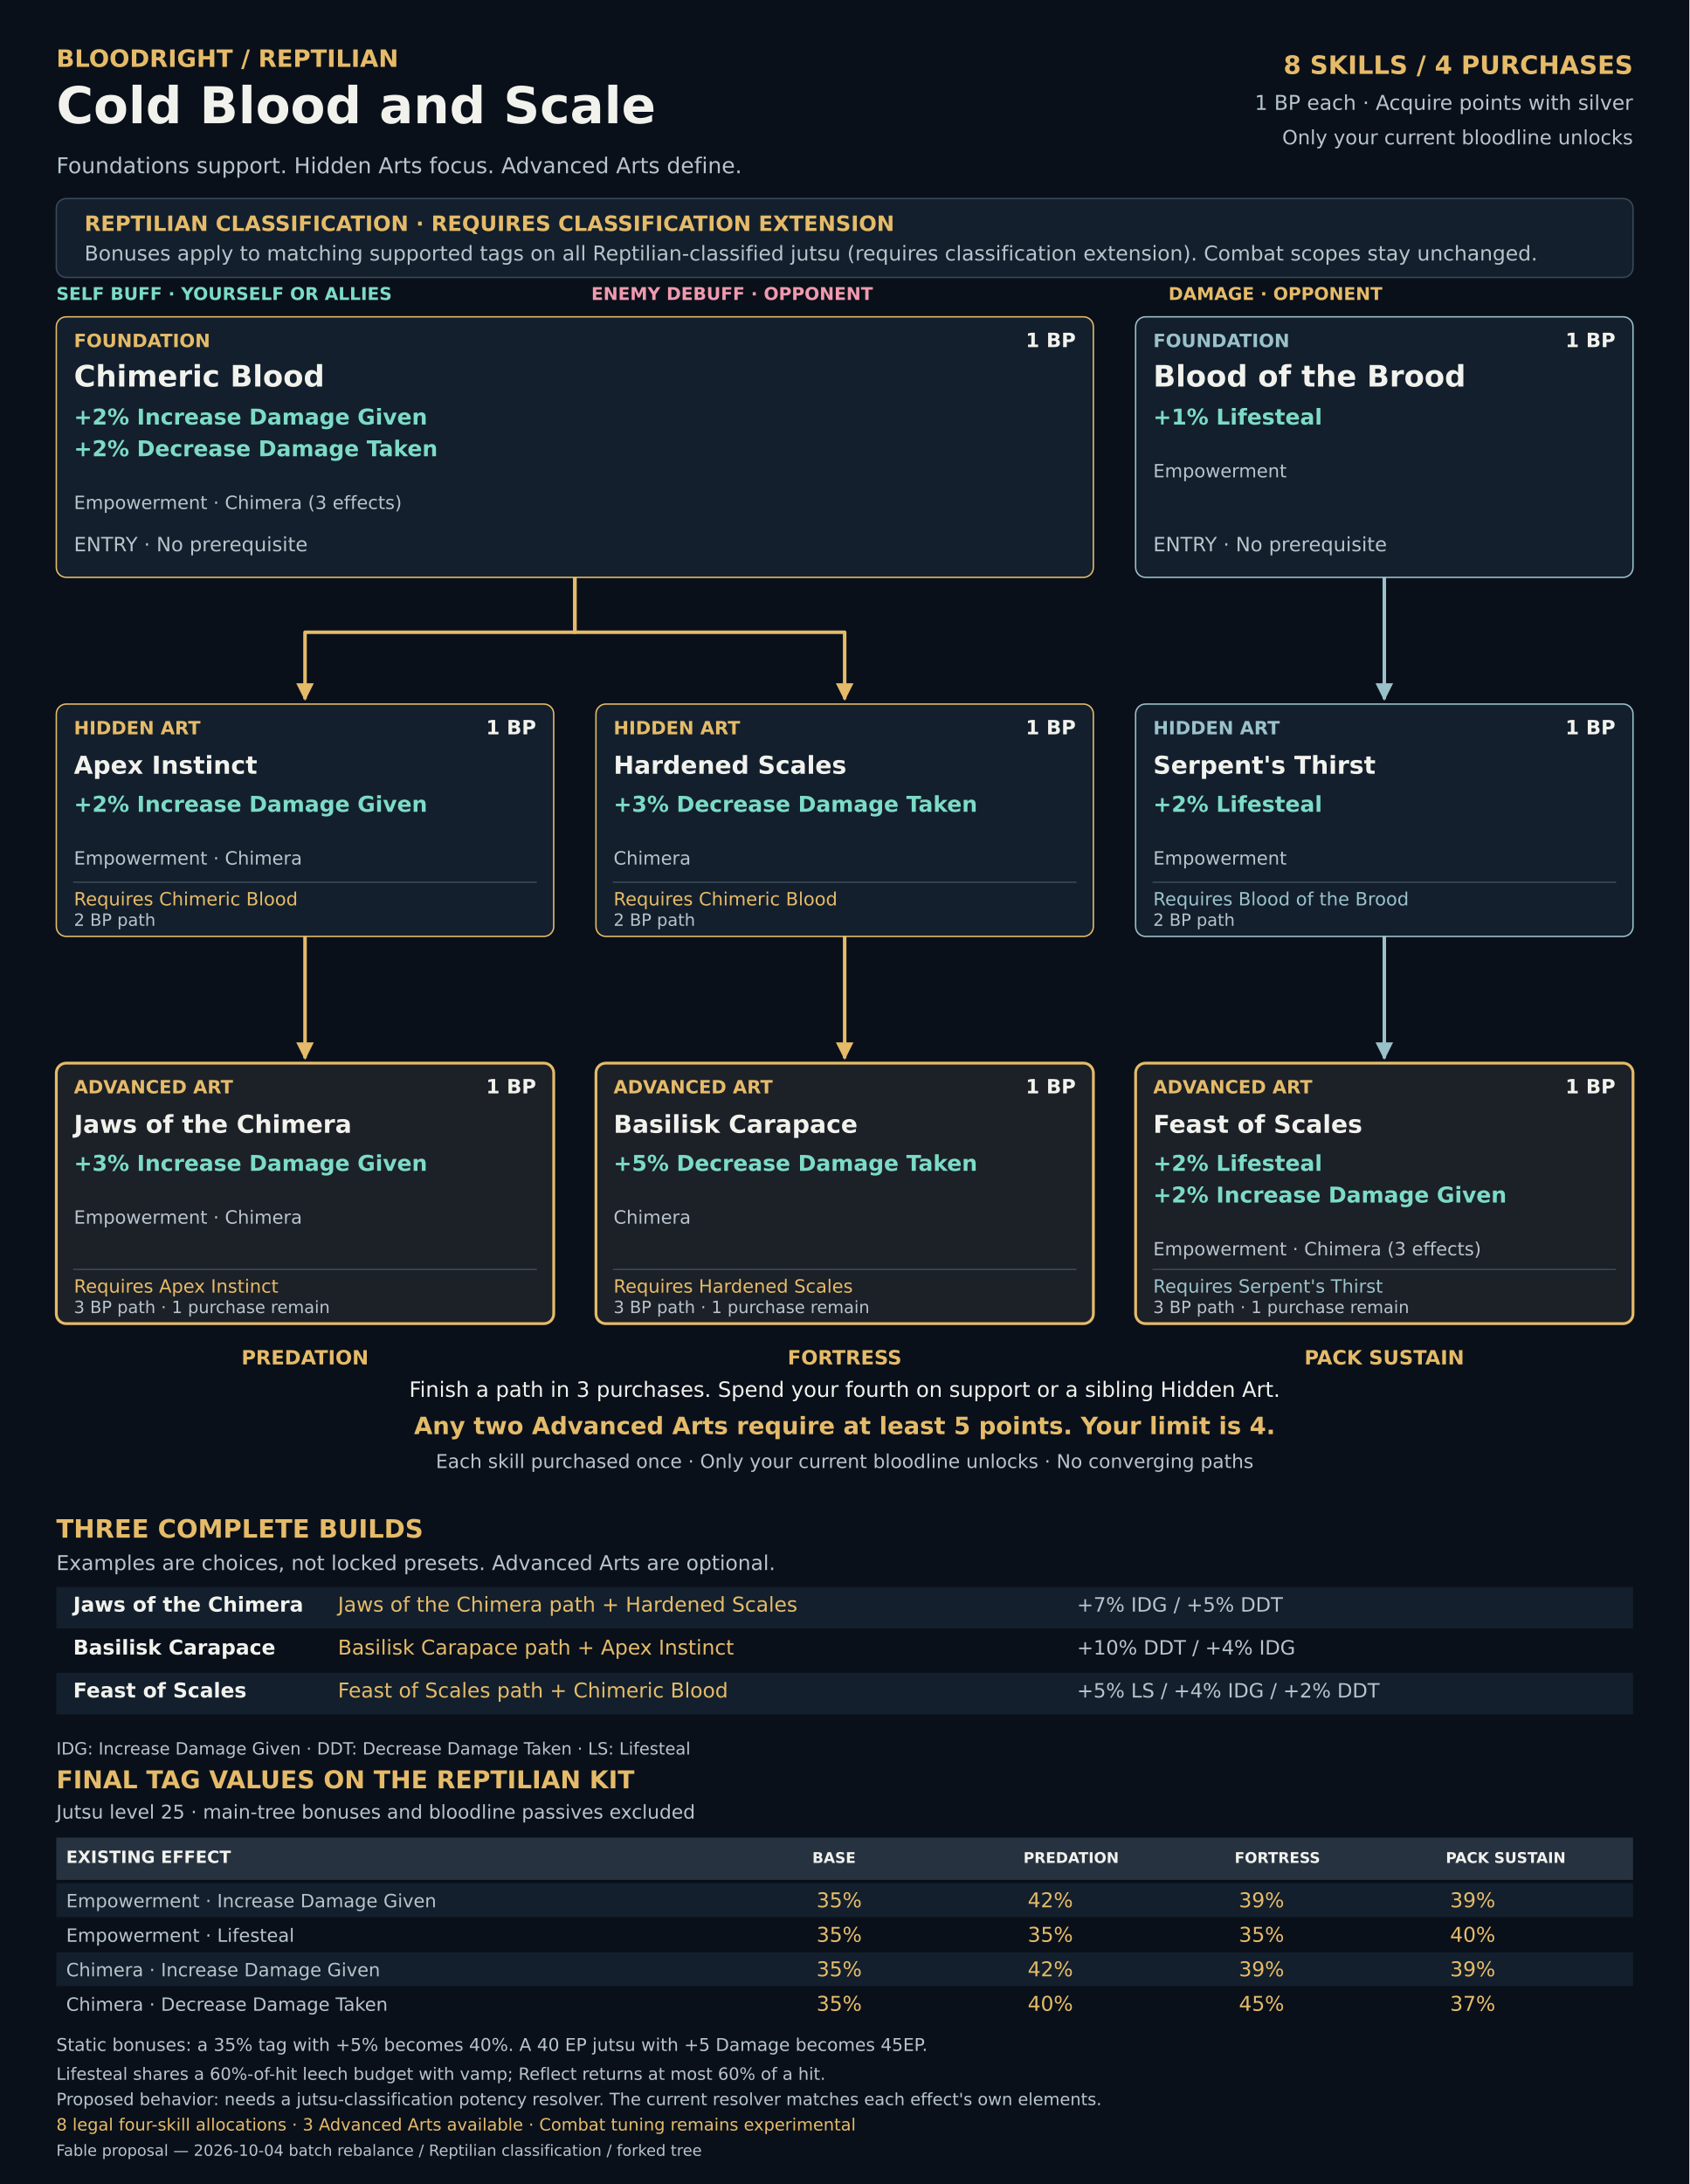
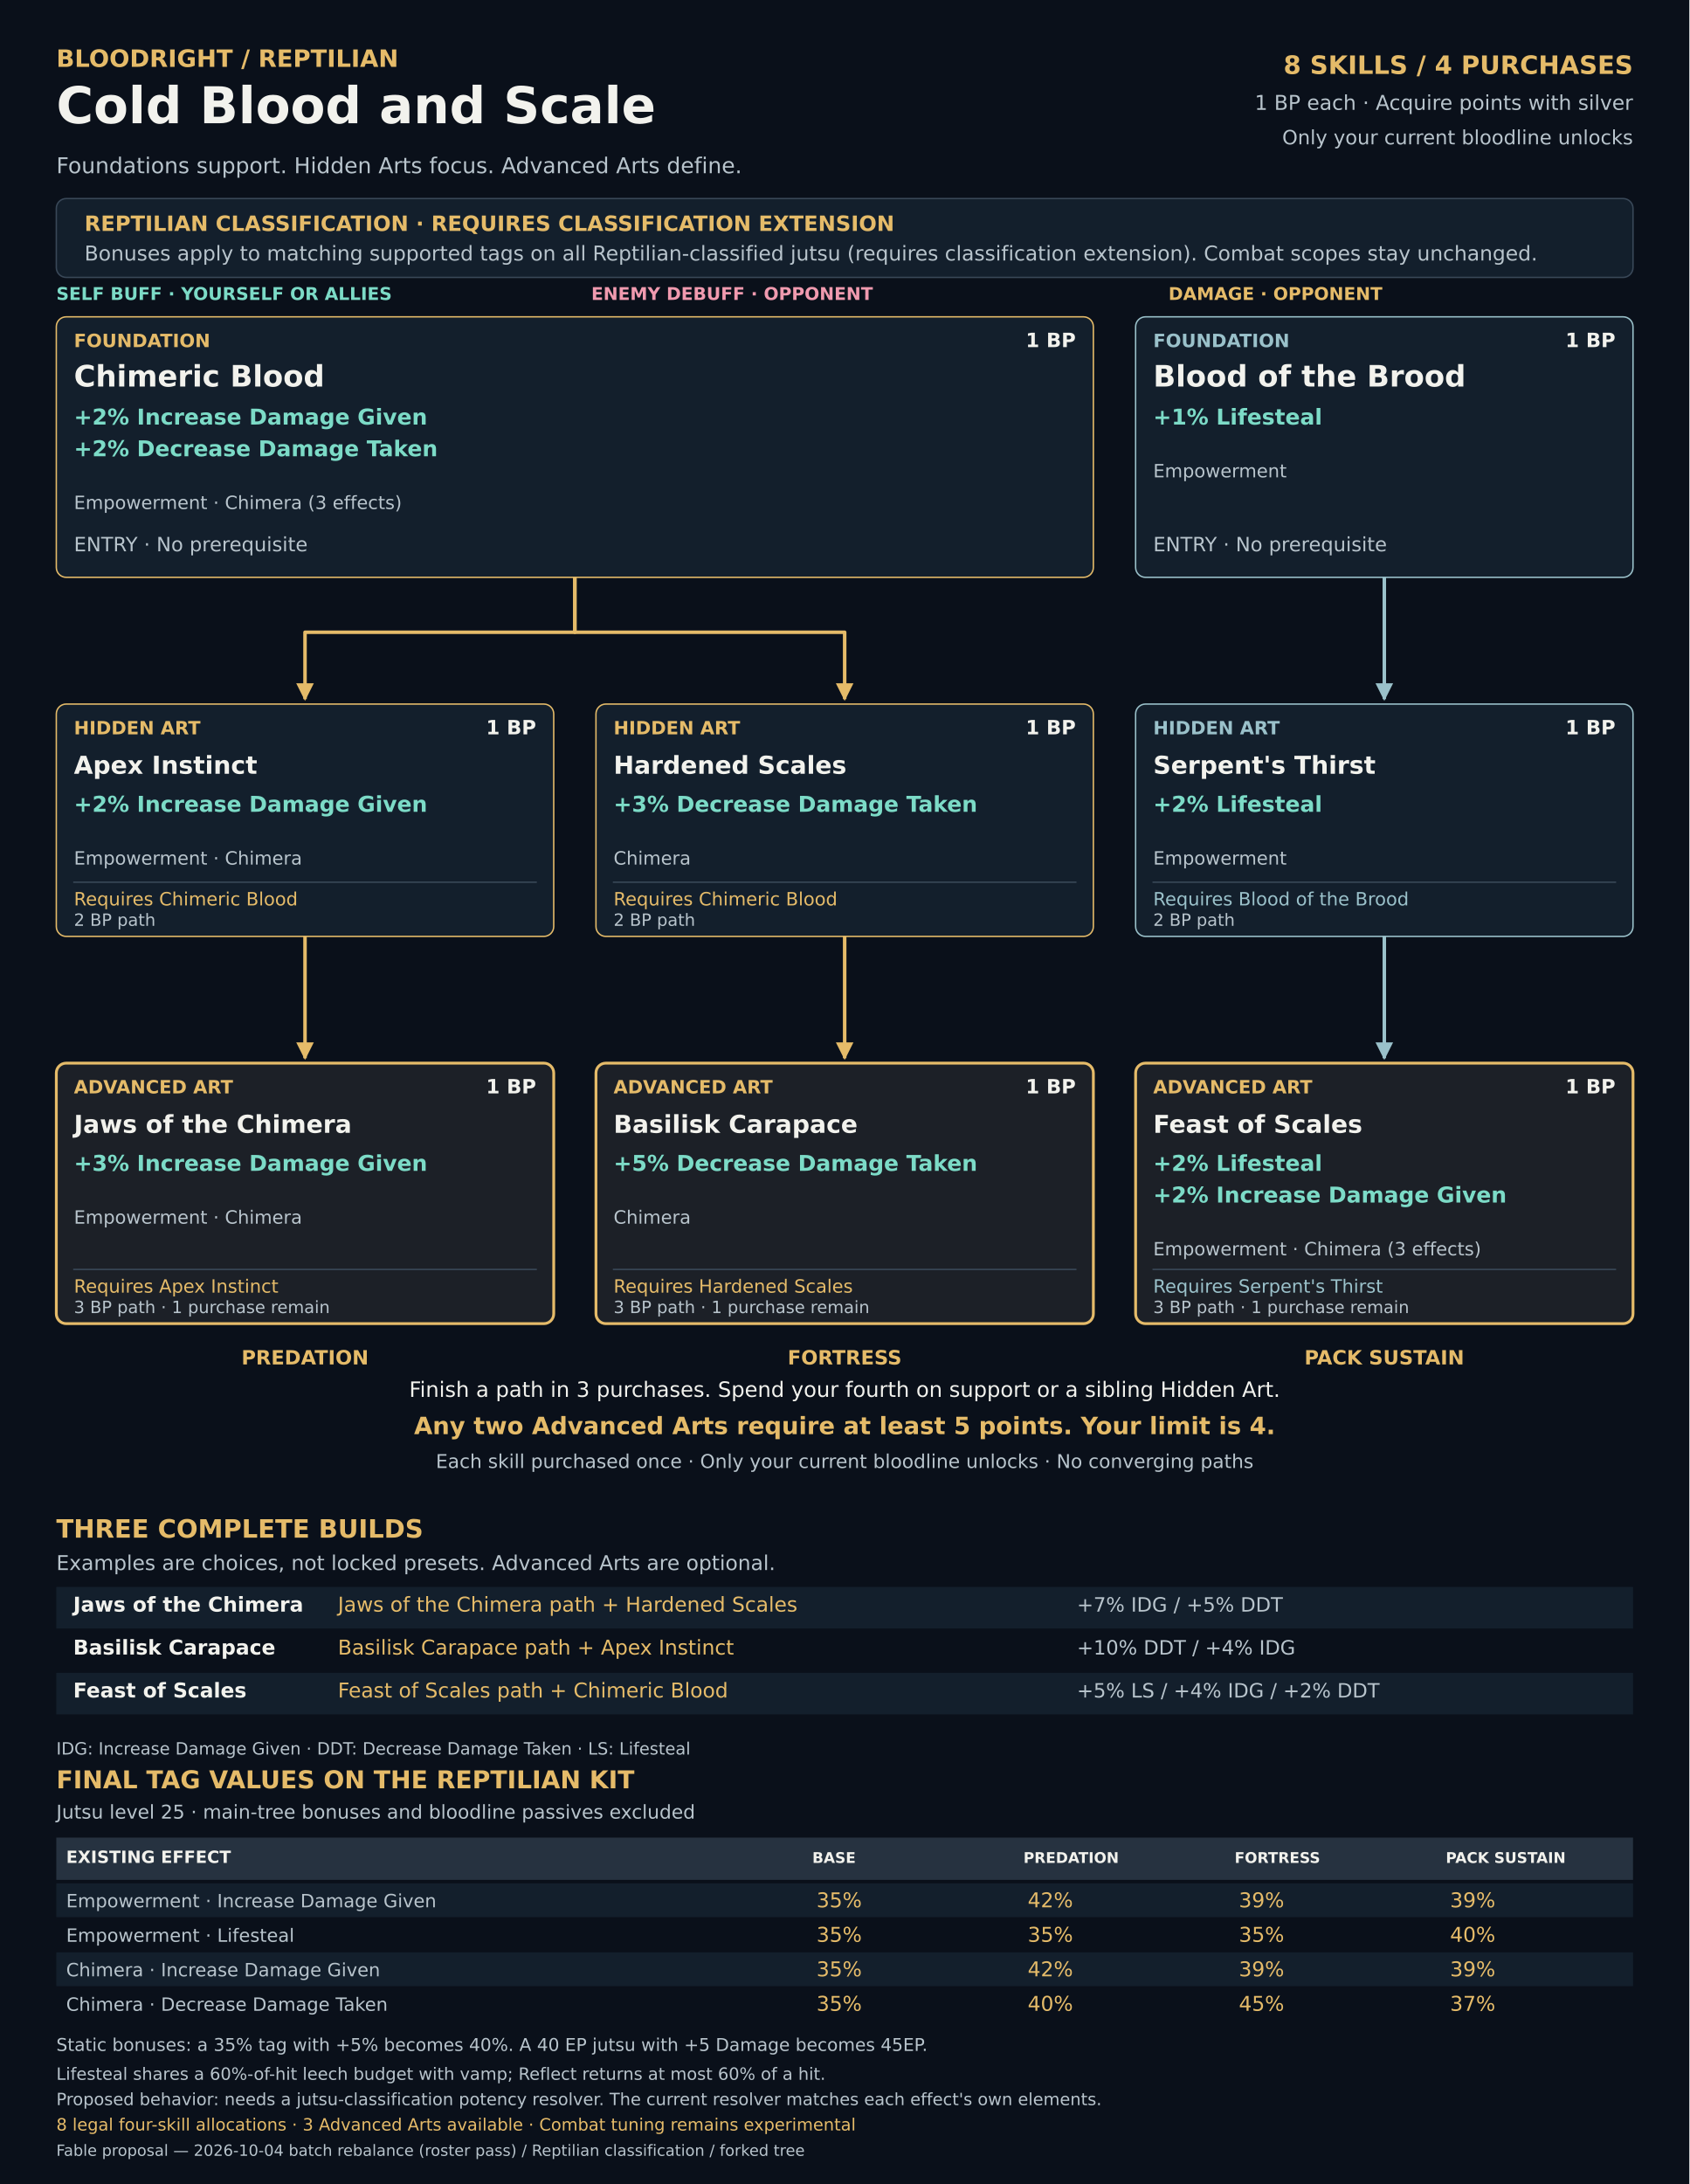
<svg xmlns="http://www.w3.org/2000/svg" width="2400" height="3102" viewBox="0 0 2400 3102" role="img" aria-labelledby="title desc">
  <defs>
    <marker id="arrow-0" viewBox="0 0 10 10" refX="9" refY="5" markerWidth="5" markerHeight="5" orient="auto">
      <path d="M0 0L10 5L0 10Z" fill="#e5bb69" />
    </marker>
    <marker id="arrow-1" viewBox="0 0 10 10" refX="9" refY="5" markerWidth="5" markerHeight="5" orient="auto">
      <path d="M0 0L10 5L0 10Z" fill="#9ac1ca" />
    </marker>
    <marker id="arrow-2" viewBox="0 0 10 10" refX="9" refY="5" markerWidth="5" markerHeight="5" orient="auto">
      <path d="M0 0L10 5L0 10Z" fill="#b8d98d" />
    </marker>
    <marker id="arrow-3" viewBox="0 0 10 10" refX="9" refY="5" markerWidth="5" markerHeight="5" orient="auto">
      <path d="M0 0L10 5L0 10Z" fill="#d9a6e0" />
    </marker>
  </defs>
  <g font-family="DejaVu Sans, sans-serif">
    <rect x="0" y="0" width="2400" height="3102" rx="0" fill="#0a101a" />
    <text x="80" y="95" font-size="34" font-weight="700" fill="#e5bb69" text-anchor="start">BLOODRIGHT / REPTILIAN</text>
    <text x="80" y="175" font-size="72" font-weight="700" fill="#f2f2ed" text-anchor="start">Cold Blood and Scale</text>
    <text x="80" y="246" font-size="31" font-weight="400" fill="#b8c4cc" text-anchor="start">Foundations support. Hidden Arts focus. Advanced Arts define.</text>
    <text x="2320" y="105" font-size="36" font-weight="700" fill="#e5bb69" text-anchor="end">8 SKILLS  /  4 PURCHASES</text>
    <text x="2320" y="156" font-size="29" font-weight="400" fill="#b8c4cc" text-anchor="end">1 BP each · Acquire points with silver</text>
    <text x="2320" y="205" font-size="28" font-weight="400" fill="#b8c4cc" text-anchor="end">Only your current bloodline unlocks</text>
    <rect x="80" y="282" width="2240" height="112" rx="14" fill="#131f2c" stroke="#394858" stroke-width="2" />
    <text x="120" y="328" font-size="30" font-weight="700" fill="#e5bb69" text-anchor="start">REPTILIAN CLASSIFICATION · REQUIRES CLASSIFICATION EXTENSION</text>
    <text x="120" y="370" font-size="29" font-weight="400" fill="#b8c4cc" text-anchor="start">Bonuses apply to matching supported tags on all Reptilian-classified jutsu (requires classification extension). Combat scopes stay unchanged.</text>
    <text x="80" y="426" font-size="25" font-weight="700" fill="#7cdbc7" text-anchor="start">SELF BUFF · YOURSELF OR ALLIES</text>
    <text x="840" y="426" font-size="25" font-weight="700" fill="#f09aaf" text-anchor="start">ENEMY DEBUFF · OPPONENT</text>
    <text x="1660" y="426" font-size="25" font-weight="700" fill="#e5bb69" text-anchor="start">DAMAGE · OPPONENT</text>
    <path id="edge-02-03" data-from="02" data-to="03" d="M433.333 1330 V1503" fill="none" stroke="#e5bb69" stroke-width="5" stroke-linejoin="round" marker-end="url(#arrow-0)" />
    <path id="edge-04-05" data-from="04" data-to="05" d="M1200 1330 V1503" fill="none" stroke="#e5bb69" stroke-width="5" stroke-linejoin="round" marker-end="url(#arrow-0)" />
    <path id="edge-01-02" data-from="01" data-to="02" d="M816.667 820 V898 H433.333 V993" fill="none" stroke="#e5bb69" stroke-width="5" stroke-linejoin="round" marker-end="url(#arrow-0)" />
    <path id="edge-01-04" data-from="01" data-to="04" d="M816.667 820 V898 H1200 V993" fill="none" stroke="#e5bb69" stroke-width="5" stroke-linejoin="round" marker-end="url(#arrow-0)" />
    <path id="edge-07-08" data-from="07" data-to="08" d="M1966.67 1330 V1503" fill="none" stroke="#9ac1ca" stroke-width="5" stroke-linejoin="round" marker-end="url(#arrow-1)" />
    <path id="edge-06-07" data-from="06" data-to="07" d="M1966.67 820 V993" fill="none" stroke="#9ac1ca" stroke-width="5" stroke-linejoin="round" marker-end="url(#arrow-1)" />
    <g id="node-01" data-cost="1" data-prerequisites="" data-potency-classification="Reptilian">
      <rect x="80" y="450" width="1473.33" height="370" rx="14" fill="#131f2c" stroke="#e5bb69" stroke-width="2" />
      <text x="105.0" y="493" font-size="26" font-weight="700" fill="#e5bb69" text-anchor="start">FOUNDATION</text>
      <text x="1528.333" y="493" font-size="28" font-weight="700" fill="#f2f2ed" text-anchor="end">1 BP</text>
      <text x="105.0" y="549" font-size="42" font-weight="700" fill="#f2f2ed" text-anchor="start">Chimeric Blood</text>
      <text x="105.0" y="603" font-size="31" font-weight="700" fill="#7cdbc7" text-anchor="start">+2% Increase Damage Given</text>
      <text x="105.0" y="648" font-size="31" font-weight="700" fill="#7cdbc7" text-anchor="start">+2% Decrease Damage Taken</text>
      <text x="105.0" y="723" font-size="26" font-weight="400" fill="#b8c4cc" text-anchor="start">Empowerment · Chimera (3 effects)</text>
      <text x="105.0" y="783" font-size="28" font-weight="400" fill="#b8c4cc" text-anchor="start">ENTRY · No prerequisite</text>
    </g>
    <g id="node-06" data-cost="1" data-prerequisites="" data-potency-classification="Reptilian">
      <rect x="1613.33" y="450" width="706.667" height="370" rx="14" fill="#131f2c" stroke="#9ac1ca" stroke-width="2" />
      <text x="1638.333" y="493" font-size="26" font-weight="700" fill="#9ac1ca" text-anchor="start">FOUNDATION</text>
      <text x="2295.0" y="493" font-size="28" font-weight="700" fill="#f2f2ed" text-anchor="end">1 BP</text>
      <text x="1638.333" y="549" font-size="42" font-weight="700" fill="#f2f2ed" text-anchor="start">Blood of the Brood</text>
      <text x="1638.333" y="603" font-size="31" font-weight="700" fill="#7cdbc7" text-anchor="start">+1% Lifesteal</text>
      <text x="1638.333" y="678" font-size="26" font-weight="400" fill="#b8c4cc" text-anchor="start">Empowerment</text>
      <text x="1638.333" y="783" font-size="28" font-weight="400" fill="#b8c4cc" text-anchor="start">ENTRY · No prerequisite</text>
    </g>
    <g id="node-02" data-cost="1" data-prerequisites="01" data-potency-classification="Reptilian">
      <rect x="80" y="1000" width="706.667" height="330" rx="14" fill="#131f2c" stroke="#e5bb69" stroke-width="2" />
      <text x="105.0" y="1043" font-size="26" font-weight="700" fill="#e5bb69" text-anchor="start">HIDDEN ART</text>
      <text x="761.667" y="1043" font-size="28" font-weight="700" fill="#f2f2ed" text-anchor="end">1 BP</text>
      <text x="105.0" y="1099" font-size="35" font-weight="700" fill="#f2f2ed" text-anchor="start">Apex Instinct</text>
      <text x="105.0" y="1153" font-size="31" font-weight="700" fill="#7cdbc7" text-anchor="start">+2% Increase Damage Given</text>
      <text x="105.0" y="1228" font-size="26" font-weight="400" fill="#b8c4cc" text-anchor="start">Empowerment · Chimera</text>
      <path d="M104 1253 L762.667 1253" fill="none" stroke="#394858" stroke-width="2" />
      <text x="105.0" y="1286" font-size="26" font-weight="400" fill="#e5bb69" text-anchor="start">Requires Chimeric Blood</text>
      <text x="105.0" y="1315" font-size="24" font-weight="400" fill="#b8c4cc" text-anchor="start">2 BP path</text>
    </g>
    <g id="node-04" data-cost="1" data-prerequisites="01" data-potency-classification="Reptilian">
      <rect x="846.667" y="1000" width="706.667" height="330" rx="14" fill="#131f2c" stroke="#e5bb69" stroke-width="2" />
      <text x="871.667" y="1043" font-size="26" font-weight="700" fill="#e5bb69" text-anchor="start">HIDDEN ART</text>
      <text x="1528.333" y="1043" font-size="28" font-weight="700" fill="#f2f2ed" text-anchor="end">1 BP</text>
      <text x="871.667" y="1099" font-size="35" font-weight="700" fill="#f2f2ed" text-anchor="start">Hardened Scales</text>
      <text x="871.667" y="1153" font-size="31" font-weight="700" fill="#7cdbc7" text-anchor="start">+3% Decrease Damage Taken</text>
      <text x="871.667" y="1228" font-size="26" font-weight="400" fill="#b8c4cc" text-anchor="start">Chimera</text>
      <path d="M870.667 1253 L1529.33 1253" fill="none" stroke="#394858" stroke-width="2" />
      <text x="871.667" y="1286" font-size="26" font-weight="400" fill="#e5bb69" text-anchor="start">Requires Chimeric Blood</text>
      <text x="871.667" y="1315" font-size="24" font-weight="400" fill="#b8c4cc" text-anchor="start">2 BP path</text>
    </g>
    <g id="node-07" data-cost="1" data-prerequisites="06" data-potency-classification="Reptilian">
      <rect x="1613.33" y="1000" width="706.667" height="330" rx="14" fill="#131f2c" stroke="#9ac1ca" stroke-width="2" />
      <text x="1638.333" y="1043" font-size="26" font-weight="700" fill="#9ac1ca" text-anchor="start">HIDDEN ART</text>
      <text x="2295.0" y="1043" font-size="28" font-weight="700" fill="#f2f2ed" text-anchor="end">1 BP</text>
      <text x="1638.333" y="1099" font-size="35" font-weight="700" fill="#f2f2ed" text-anchor="start">Serpent's Thirst</text>
      <text x="1638.333" y="1153" font-size="31" font-weight="700" fill="#7cdbc7" text-anchor="start">+2% Lifesteal</text>
      <text x="1638.333" y="1228" font-size="26" font-weight="400" fill="#b8c4cc" text-anchor="start">Empowerment</text>
      <path d="M1637.33 1253 L2296 1253" fill="none" stroke="#394858" stroke-width="2" />
      <text x="1638.333" y="1286" font-size="26" font-weight="400" fill="#9ac1ca" text-anchor="start">Requires Blood of the Brood</text>
      <text x="1638.333" y="1315" font-size="24" font-weight="400" fill="#b8c4cc" text-anchor="start">2 BP path</text>
    </g>
    <g id="node-03" data-cost="1" data-prerequisites="02" data-potency-classification="Reptilian">
      <rect x="80" y="1510" width="706.667" height="370" rx="14" fill="#1c2027" stroke="#e5bb69" stroke-width="4" />
      <text x="105.0" y="1553" font-size="26" font-weight="700" fill="#e5bb69" text-anchor="start">ADVANCED ART</text>
      <text x="761.667" y="1553" font-size="28" font-weight="700" fill="#f2f2ed" text-anchor="end">1 BP</text>
      <text x="105.0" y="1609" font-size="35" font-weight="700" fill="#f2f2ed" text-anchor="start">Jaws of the Chimera</text>
      <text x="105.0" y="1663" font-size="31" font-weight="700" fill="#7cdbc7" text-anchor="start">+3% Increase Damage Given</text>
      <text x="105.0" y="1738" font-size="26" font-weight="400" fill="#b8c4cc" text-anchor="start">Empowerment · Chimera</text>
      <path d="M104 1803 L762.667 1803" fill="none" stroke="#394858" stroke-width="2" />
      <text x="105.0" y="1836" font-size="26" font-weight="400" fill="#e5bb69" text-anchor="start">Requires Apex Instinct</text>
      <text x="105.0" y="1865" font-size="24" font-weight="400" fill="#b8c4cc" text-anchor="start">3 BP path · 1 purchase remain</text>
    </g>
    <g id="node-05" data-cost="1" data-prerequisites="04" data-potency-classification="Reptilian">
      <rect x="846.667" y="1510" width="706.667" height="370" rx="14" fill="#1c2027" stroke="#e5bb69" stroke-width="4" />
      <text x="871.667" y="1553" font-size="26" font-weight="700" fill="#e5bb69" text-anchor="start">ADVANCED ART</text>
      <text x="1528.333" y="1553" font-size="28" font-weight="700" fill="#f2f2ed" text-anchor="end">1 BP</text>
      <text x="871.667" y="1609" font-size="35" font-weight="700" fill="#f2f2ed" text-anchor="start">Basilisk Carapace</text>
      <text x="871.667" y="1663" font-size="31" font-weight="700" fill="#7cdbc7" text-anchor="start">+5% Decrease Damage Taken</text>
      <text x="871.667" y="1738" font-size="26" font-weight="400" fill="#b8c4cc" text-anchor="start">Chimera</text>
      <path d="M870.667 1803 L1529.33 1803" fill="none" stroke="#394858" stroke-width="2" />
      <text x="871.667" y="1836" font-size="26" font-weight="400" fill="#e5bb69" text-anchor="start">Requires Hardened Scales</text>
      <text x="871.667" y="1865" font-size="24" font-weight="400" fill="#b8c4cc" text-anchor="start">3 BP path · 1 purchase remain</text>
    </g>
    <g id="node-08" data-cost="1" data-prerequisites="07" data-potency-classification="Reptilian">
      <rect x="1613.33" y="1510" width="706.667" height="370" rx="14" fill="#1c2027" stroke="#e5bb69" stroke-width="4" />
      <text x="1638.333" y="1553" font-size="26" font-weight="700" fill="#e5bb69" text-anchor="start">ADVANCED ART</text>
      <text x="2295.0" y="1553" font-size="28" font-weight="700" fill="#f2f2ed" text-anchor="end">1 BP</text>
      <text x="1638.333" y="1609" font-size="35" font-weight="700" fill="#f2f2ed" text-anchor="start">Feast of Scales</text>
      <text x="1638.333" y="1663" font-size="31" font-weight="700" fill="#7cdbc7" text-anchor="start">+2% Lifesteal</text>
      <text x="1638.333" y="1708" font-size="31" font-weight="700" fill="#7cdbc7" text-anchor="start">+2% Increase Damage Given</text>
      <text x="1638.333" y="1783" font-size="26" font-weight="400" fill="#b8c4cc" text-anchor="start">Empowerment · Chimera (3 effects)</text>
      <path d="M1637.33 1803 L2296 1803" fill="none" stroke="#394858" stroke-width="2" />
      <text x="1638.333" y="1836" font-size="26" font-weight="400" fill="#9ac1ca" text-anchor="start">Requires Serpent's Thirst</text>
      <text x="1638.333" y="1865" font-size="24" font-weight="400" fill="#b8c4cc" text-anchor="start">3 BP path · 1 purchase remain</text>
    </g>
    <text x="433.333" y="1938" font-size="28" font-weight="700" fill="#e5bb69" text-anchor="middle">PREDATION</text>
    <text x="1200.0" y="1938" font-size="28" font-weight="700" fill="#e5bb69" text-anchor="middle">FORTRESS</text>
    <text x="1966.667" y="1938" font-size="28" font-weight="700" fill="#e5bb69" text-anchor="middle">PACK SUSTAIN</text>
    <text x="1200.0" y="1984" font-size="30" font-weight="400" fill="#f2f2ed" text-anchor="middle">Finish a path in 3 purchases. Spend your fourth on support or a sibling Hidden Art.</text>
    <text x="1200.0" y="2037" font-size="34" font-weight="700" fill="#e5bb69" text-anchor="middle">Any two Advanced Arts require at least 5 points. Your limit is 4.</text>
    <text x="1200.0" y="2085" font-size="27" font-weight="400" fill="#b8c4cc" text-anchor="middle">Each skill purchased once · Only your current bloodline unlocks · No converging paths</text>
    <text x="80" y="2184" font-size="36" font-weight="700" fill="#e5bb69" text-anchor="start">THREE COMPLETE BUILDS</text>
    <text x="80" y="2230" font-size="29" font-weight="400" fill="#b8c4cc" text-anchor="start">Examples are choices, not locked presets. Advanced Arts are optional.</text>
    <rect x="80" y="2254" width="2240" height="59" rx="0" fill="#131f2c" />
    <text x="104" y="2289" font-size="29" font-weight="700" fill="#f2f2ed" text-anchor="start">Jaws of the Chimera</text>
    <text x="480" y="2289" font-size="29" font-weight="400" fill="#e5bb69" text-anchor="start">Jaws of the Chimera path + Hardened Scales</text>
    <text x="1530" y="2289" font-size="28" font-weight="400" fill="#b8c4cc" text-anchor="start">+7% IDG / +5% DDT</text>
    <rect x="80" y="2315" width="2240" height="59" rx="0" fill="#0a101a" />
    <text x="104" y="2350" font-size="29" font-weight="700" fill="#f2f2ed" text-anchor="start">Basilisk Carapace</text>
    <text x="480" y="2350" font-size="29" font-weight="400" fill="#e5bb69" text-anchor="start">Basilisk Carapace path + Apex Instinct</text>
    <text x="1530" y="2350" font-size="28" font-weight="400" fill="#b8c4cc" text-anchor="start">+10% DDT / +4% IDG</text>
    <rect x="80" y="2376" width="2240" height="59" rx="0" fill="#131f2c" />
    <text x="104" y="2411" font-size="29" font-weight="700" fill="#f2f2ed" text-anchor="start">Feast of Scales</text>
    <text x="480" y="2411" font-size="29" font-weight="400" fill="#e5bb69" text-anchor="start">Feast of Scales path + Chimeric Blood</text>
    <text x="1530" y="2411" font-size="28" font-weight="400" fill="#b8c4cc" text-anchor="start">+5% LS / +4% IDG / +2% DDT</text>
    <text x="80" y="2492" font-size="24" font-weight="400" fill="#b8c4cc" text-anchor="start">IDG: Increase Damage Given · DDT: Decrease Damage Taken · LS: Lifesteal</text>
    <text x="80" y="2540" font-size="35" font-weight="700" fill="#e5bb69" text-anchor="start">FINAL TAG VALUES ON THE REPTILIAN KIT</text>
    <text x="80" y="2583" font-size="27" font-weight="400" fill="#b8c4cc" text-anchor="start">Jutsu level 25 · main-tree bonuses and bloodline passives excluded</text>
    <rect x="80" y="2610" width="2240" height="60" rx="0" fill="#263240" />
    <text x="94" y="2646" font-size="24" font-weight="700" fill="#f2f2ed" text-anchor="start">EXISTING EFFECT</text>
    <text x="1154.0" y="2646" font-size="21" font-weight="700" fill="#f2f2ed" text-anchor="start">BASE</text>
    <text x="1454.0" y="2646" font-size="21" font-weight="700" fill="#f2f2ed" text-anchor="start">PREDATION</text>
    <text x="1754.0" y="2646" font-size="21" font-weight="700" fill="#f2f2ed" text-anchor="start">FORTRESS</text>
    <text x="2054.0" y="2646" font-size="21" font-weight="700" fill="#f2f2ed" text-anchor="start">PACK SUSTAIN</text>
    <rect x="80" y="2675" width="2240" height="48" rx="0" fill="#131f2c" />
    <text x="94" y="2709" font-size="26" font-weight="400" fill="#b8c4cc" text-anchor="start">Empowerment · Increase Damage Given</text>
    <text x="1160.0" y="2709" font-size="29" font-weight="400" fill="#e5bb69" text-anchor="start">35%</text>
    <text x="1460.0" y="2709" font-size="29" font-weight="400" fill="#e5bb69" text-anchor="start">42%</text>
    <text x="1760.0" y="2709" font-size="29" font-weight="400" fill="#e5bb69" text-anchor="start">39%</text>
    <text x="2060.0" y="2709" font-size="29" font-weight="400" fill="#e5bb69" text-anchor="start">39%</text>
    <text x="94" y="2758" font-size="26" font-weight="400" fill="#b8c4cc" text-anchor="start">Empowerment · Lifesteal</text>
    <text x="1160.0" y="2758" font-size="29" font-weight="400" fill="#e5bb69" text-anchor="start">35%</text>
    <text x="1460.0" y="2758" font-size="29" font-weight="400" fill="#e5bb69" text-anchor="start">35%</text>
    <text x="1760.0" y="2758" font-size="29" font-weight="400" fill="#e5bb69" text-anchor="start">35%</text>
    <text x="2060.0" y="2758" font-size="29" font-weight="400" fill="#e5bb69" text-anchor="start">40%</text>
    <rect x="80" y="2773" width="2240" height="48" rx="0" fill="#131f2c" />
    <text x="94" y="2807" font-size="26" font-weight="400" fill="#b8c4cc" text-anchor="start">Chimera · Increase Damage Given</text>
    <text x="1160.0" y="2807" font-size="29" font-weight="400" fill="#e5bb69" text-anchor="start">35%</text>
    <text x="1460.0" y="2807" font-size="29" font-weight="400" fill="#e5bb69" text-anchor="start">42%</text>
    <text x="1760.0" y="2807" font-size="29" font-weight="400" fill="#e5bb69" text-anchor="start">39%</text>
    <text x="2060.0" y="2807" font-size="29" font-weight="400" fill="#e5bb69" text-anchor="start">39%</text>
    <text x="94" y="2856" font-size="26" font-weight="400" fill="#b8c4cc" text-anchor="start">Chimera · Decrease Damage Taken</text>
    <text x="1160.0" y="2856" font-size="29" font-weight="400" fill="#e5bb69" text-anchor="start">35%</text>
    <text x="1460.0" y="2856" font-size="29" font-weight="400" fill="#e5bb69" text-anchor="start">40%</text>
    <text x="1760.0" y="2856" font-size="29" font-weight="400" fill="#e5bb69" text-anchor="start">45%</text>
    <text x="2060.0" y="2856" font-size="29" font-weight="400" fill="#e5bb69" text-anchor="start">37%</text>
    <text x="80" y="2913" font-size="25" font-weight="400" fill="#b8c4cc" text-anchor="start">Static bonuses: a 35% tag with +5% becomes 40%. A 40 EP jutsu with +5 Damage becomes 45EP.</text>
    <text x="80" y="2954" font-size="24" font-weight="400" fill="#b8c4cc" text-anchor="start">Lifesteal shares a 60%-of-hit leech budget with vamp; Reflect returns at most 60% of a hit.</text>
    <text x="80" y="2990" font-size="24" font-weight="400" fill="#b8c4cc" text-anchor="start">Proposed behavior: needs a jutsu-classification potency resolver. The current resolver matches each effect's own elements.</text>
    <text x="80" y="3026" font-size="24" font-weight="400" fill="#e5bb69" text-anchor="start">8 legal four-skill allocations · 3 Advanced Arts available · Combat tuning remains experimental</text>
-     <text x="80" y="3062" font-size="22" font-weight="400" fill="#b8c4cc" text-anchor="start">Fable proposal — 2026-10-04 batch rebalance / Reptilian classification / forked tree</text>
+     <text x="80" y="3062" font-size="22" font-weight="400" fill="#b8c4cc" text-anchor="start">Fable proposal — 2026-10-04 batch rebalance (roster pass) / Reptilian classification / forked tree</text>
  </g>
</svg>
